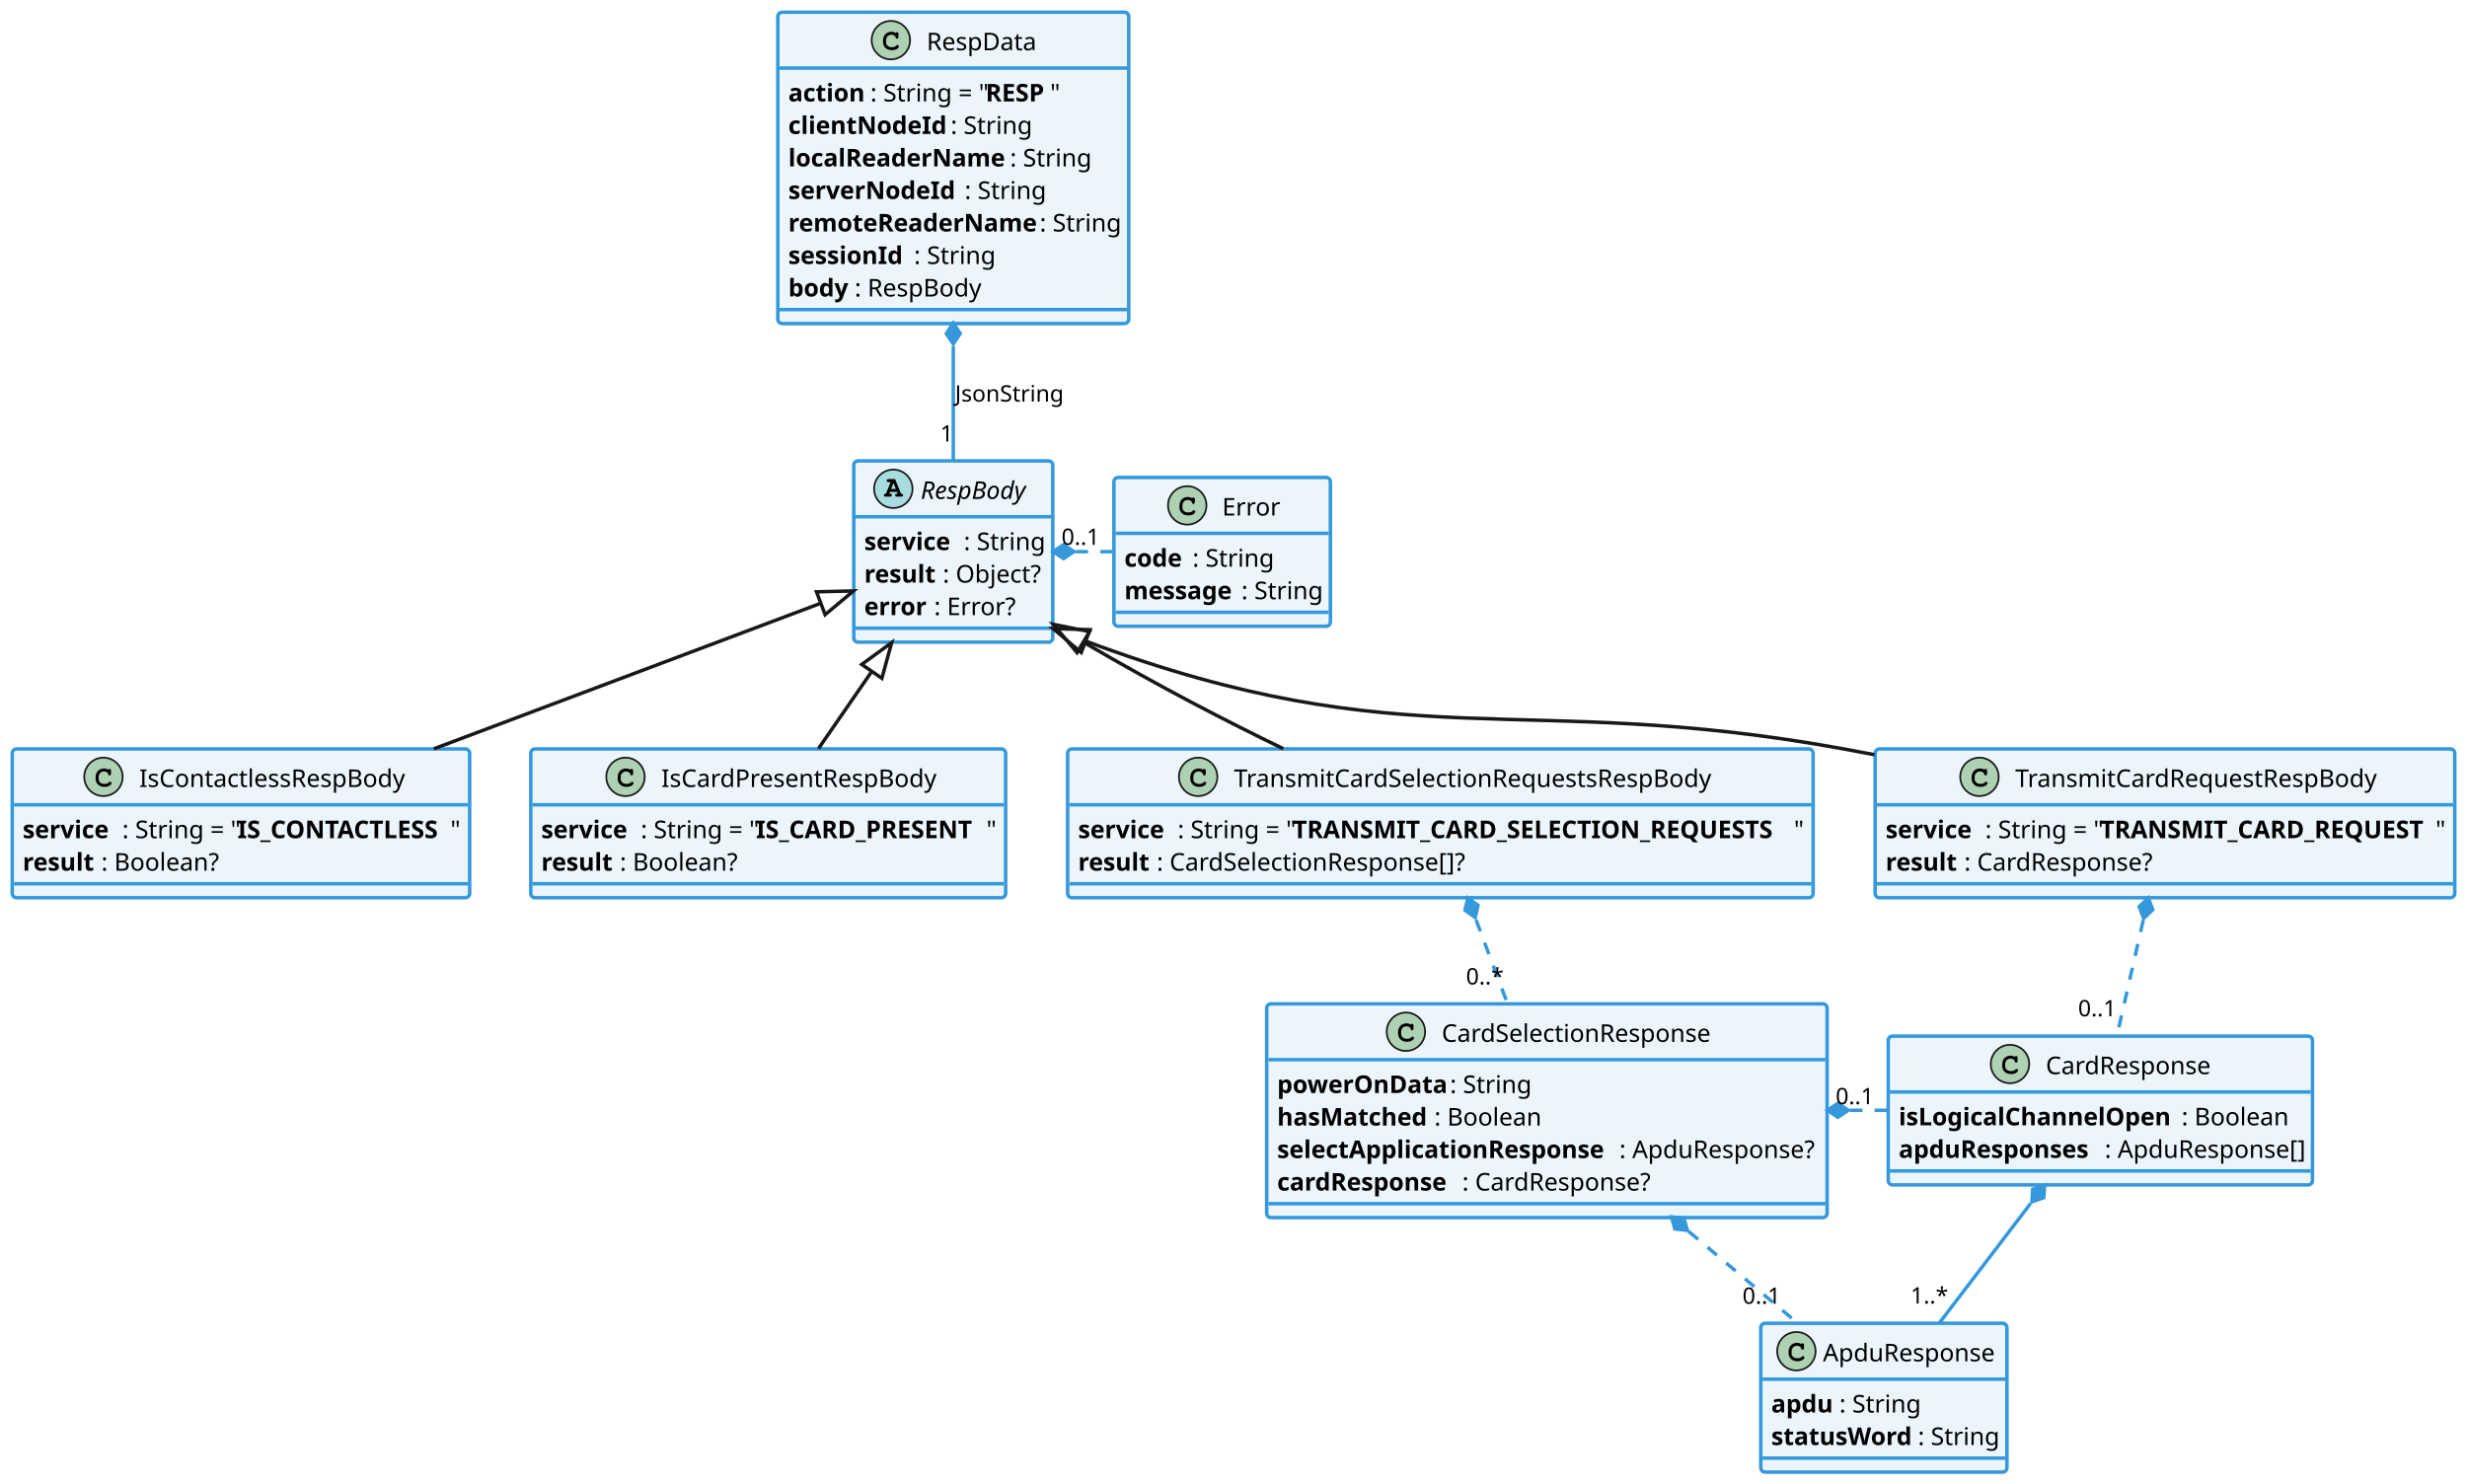
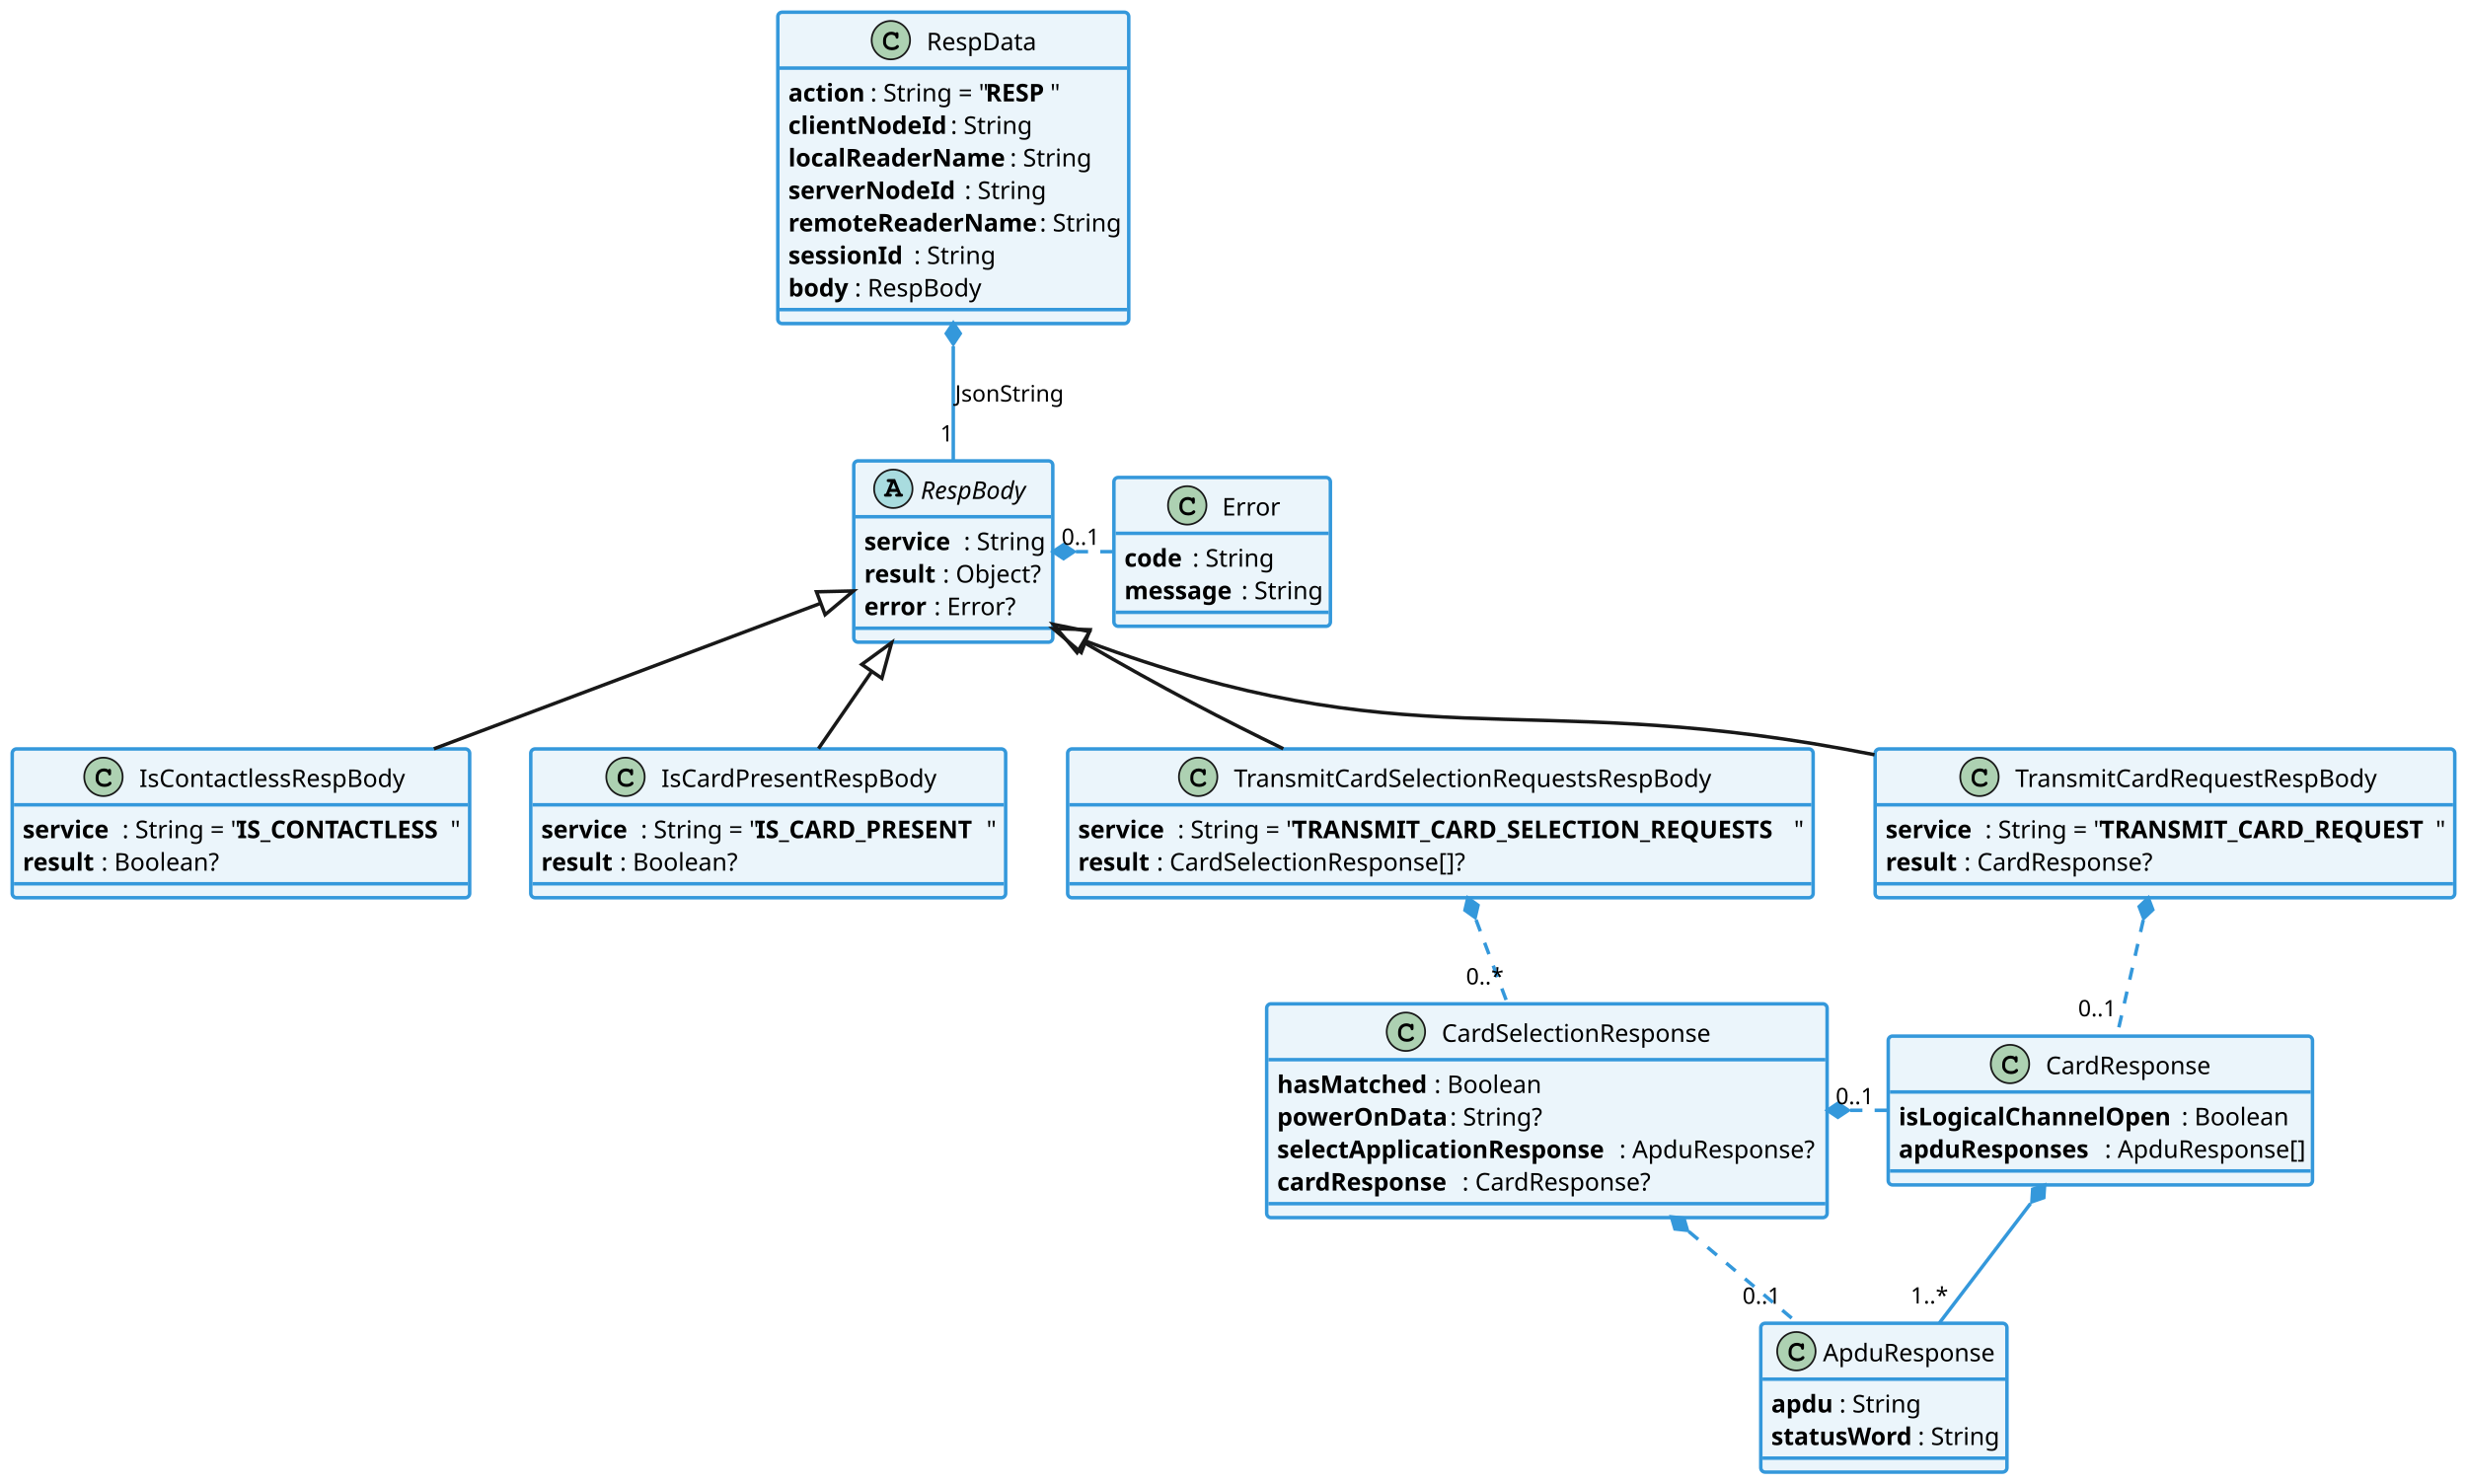
<svg xmlns="http://www.w3.org/2000/svg" contentStyleType="text/css" height="850px" preserveAspectRatio="none" style="width:1413px;height:850px;background:#FFFFFF;" version="1.1" viewBox="0 0 1413 850" width="1413px" zoomAndPan="magnify">
  <defs />
  <g>
    <g id="elem_RespData">
      <rect codeLine="136" fill="#EBF5FB" height="178.348" id="RespData" rx="2.5" ry="2.5" style="stroke:#3498DB;stroke-width:2.0;" width="201" x="445.5" y="7" />
      <ellipse cx="510.25" cy="23" fill="#ADD1B2" rx="11" ry="11" style="stroke:#181818;stroke-width:1.0;" />
      <path d="M513.016,18.875 Q513.172,18.656 513.359,18.547 Q513.547,18.438 513.766,18.438 Q514.141,18.438 514.375,18.703 Q514.609,18.953 514.609,19.562 L514.609,21.016 Q514.609,21.625 514.375,21.891 Q514.141,22.156 513.766,22.156 Q513.422,22.156 513.219,21.953 Q513.016,21.766 512.906,21.25 Q512.859,20.891 512.672,20.703 Q512.344,20.328 511.734,20.109 Q511.125,19.891 510.5,19.891 Q509.734,19.891 509.094,20.219 Q508.469,20.547 507.969,21.297 Q507.484,22.047 507.484,23.078 L507.484,24.172 Q507.484,25.406 508.375,26.234 Q509.266,27.047 510.859,27.047 Q511.797,27.047 512.453,26.797 Q512.844,26.641 513.266,26.203 Q513.531,25.938 513.672,25.859 Q513.828,25.781 514.031,25.781 Q514.359,25.781 514.609,26.047 Q514.875,26.297 514.875,26.641 Q514.875,26.984 514.531,27.391 Q514.031,27.969 513.234,28.297 Q512.156,28.75 510.859,28.75 Q509.344,28.75 508.141,28.125 Q507.156,27.625 506.469,26.562 Q505.781,25.484 505.781,24.203 L505.781,23.047 Q505.781,21.719 506.391,20.578 Q507.016,19.422 508.109,18.812 Q509.203,18.188 510.438,18.188 Q511.172,18.188 511.812,18.359 Q512.469,18.516 513.016,18.875 Z " fill="#000000" />
      <text fill="#000000" font-family="sans-serif" font-size="14" lengthAdjust="spacing" textLength="63" x="530.75" y="28.797">RespData</text>
      <line style="stroke:#3498DB;stroke-width:2.0;" x1="446.5" x2="645.5" y1="39" y2="39" />
      <text fill="#000000" font-family="sans-serif" font-size="14" font-weight="bold" lengthAdjust="spacing" textLength="43" x="451.5" y="58.107">action</text>
      <text fill="#000000" font-family="sans-serif" font-size="14" lengthAdjust="spacing" textLength="66" x="498.5" y="58.107">: String = "</text>
      <text fill="#000000" font-family="sans-serif" font-size="14" font-weight="bold" lengthAdjust="spacing" textLength="37" x="564.5" y="58.107">RESP</text>
      <text fill="#000000" font-family="sans-serif" font-size="14" lengthAdjust="spacing" textLength="5" x="601.5" y="58.107">"</text>
      <text fill="#000000" font-family="sans-serif" font-size="14" font-weight="bold" lengthAdjust="spacing" textLength="89" x="451.5" y="76.728">clientNodeId</text>
      <text fill="#000000" font-family="sans-serif" font-size="14" lengthAdjust="spacing" textLength="45" x="544.5" y="76.728">: String</text>
      <text fill="#000000" font-family="sans-serif" font-size="14" font-weight="bold" lengthAdjust="spacing" textLength="123" x="451.5" y="95.35">localReaderName</text>
      <text fill="#000000" font-family="sans-serif" font-size="14" lengthAdjust="spacing" textLength="45" x="578.5" y="95.35">: String</text>
      <text fill="#000000" font-family="sans-serif" font-size="14" font-weight="bold" lengthAdjust="spacing" textLength="97" x="451.5" y="113.971">serverNodeId</text>
      <text fill="#000000" font-family="sans-serif" font-size="14" lengthAdjust="spacing" textLength="45" x="552.5" y="113.971">: String</text>
      <text fill="#000000" font-family="sans-serif" font-size="14" font-weight="bold" lengthAdjust="spacing" textLength="140" x="451.5" y="132.592">remoteReaderName</text>
      <text fill="#000000" font-family="sans-serif" font-size="14" lengthAdjust="spacing" textLength="45" x="595.5" y="132.592">: String</text>
      <text fill="#000000" font-family="sans-serif" font-size="14" font-weight="bold" lengthAdjust="spacing" textLength="68" x="451.5" y="151.213">sessionId</text>
      <text fill="#000000" font-family="sans-serif" font-size="14" lengthAdjust="spacing" textLength="45" x="523.5" y="151.213">: String</text>
      <text fill="#000000" font-family="sans-serif" font-size="14" font-weight="bold" lengthAdjust="spacing" textLength="34" x="451.5" y="169.834">body</text>
      <text fill="#000000" font-family="sans-serif" font-size="14" lengthAdjust="spacing" textLength="73" x="489.5" y="169.834">: RespBody</text>
      <line style="stroke:#3498DB;stroke-width:2.0;" x1="446.5" x2="645.5" y1="177.348" y2="177.348" />
    </g>
    <g id="elem_RespBody">
      <rect codeLine="137" fill="#EBF5FB" height="103.863" id="RespBody" rx="2.5" ry="2.5" style="stroke:#3498DB;stroke-width:2.0;" width="114" x="489" y="264" />
      <ellipse cx="511.65" cy="280" fill="#A9DCDF" rx="11" ry="11" style="stroke:#181818;stroke-width:1.0;" />
      <path d="M513.837,281.766 L509.697,281.766 L509.275,282.797 L509.697,282.797 Q510.306,282.797 510.572,283.031 Q510.837,283.266 510.837,283.656 Q510.837,284.031 510.572,284.266 Q510.306,284.5 509.697,284.5 L507.4,284.5 Q506.791,284.5 506.541,284.266 Q506.275,284.031 506.275,283.641 Q506.275,283.266 506.556,283.031 Q506.822,282.781 507.447,282.797 L510.119,276.141 L509.009,276.141 Q508.4,276.141 508.134,275.906 Q507.869,275.672 507.869,275.281 Q507.869,274.906 508.134,274.672 Q508.4,274.438 509.009,274.438 L512.681,274.438 L516.072,282.797 Q516.666,282.797 516.853,282.938 Q517.244,283.203 517.244,283.656 Q517.244,284.031 516.978,284.266 Q516.728,284.5 516.119,284.5 L513.822,284.5 Q513.212,284.5 512.947,284.266 Q512.681,284.031 512.681,283.641 Q512.681,283.266 512.947,283.031 Q513.212,282.797 513.822,282.797 L514.244,282.797 L513.837,281.766 Z M513.119,280.062 L511.759,276.688 L510.384,280.062 L513.119,280.062 Z " fill="#000000" />
      <text fill="#000000" font-family="sans-serif" font-size="14" font-style="italic" lengthAdjust="spacing" textLength="65" x="527.35" y="285.797">RespBody</text>
      <line style="stroke:#3498DB;stroke-width:2.0;" x1="490" x2="602" y1="296" y2="296" />
      <text fill="#000000" font-family="sans-serif" font-size="14" font-weight="bold" lengthAdjust="spacing" textLength="53" x="495" y="315.107">service</text>
      <text fill="#000000" font-family="sans-serif" font-size="14" lengthAdjust="spacing" textLength="45" x="552" y="315.107">: String</text>
      <text fill="#000000" font-family="sans-serif" font-size="14" font-weight="bold" lengthAdjust="spacing" textLength="41" x="495" y="333.728">result</text>
      <text fill="#000000" font-family="sans-serif" font-size="14" lengthAdjust="spacing" textLength="57" x="540" y="333.728">: Object?</text>
      <text fill="#000000" font-family="sans-serif" font-size="14" font-weight="bold" lengthAdjust="spacing" textLength="36" x="495" y="352.35">error</text>
      <text fill="#000000" font-family="sans-serif" font-size="14" lengthAdjust="spacing" textLength="48" x="535" y="352.35">: Error?</text>
      <line style="stroke:#3498DB;stroke-width:2.0;" x1="490" x2="602" y1="359.863" y2="359.863" />
    </g>
    <g id="elem_Error">
      <rect codeLine="139" fill="#EBF5FB" height="85.242" id="Error" rx="2.5" ry="2.5" style="stroke:#3498DB;stroke-width:2.0;" width="124" x="638" y="273.5" />
      <ellipse cx="680" cy="289.5" fill="#ADD1B2" rx="11" ry="11" style="stroke:#181818;stroke-width:1.0;" />
      <path d="M682.766,285.375 Q682.922,285.156 683.109,285.047 Q683.297,284.938 683.516,284.938 Q683.891,284.938 684.125,285.203 Q684.359,285.453 684.359,286.062 L684.359,287.516 Q684.359,288.125 684.125,288.391 Q683.891,288.656 683.516,288.656 Q683.172,288.656 682.969,288.453 Q682.766,288.266 682.656,287.75 Q682.609,287.391 682.422,287.203 Q682.094,286.828 681.484,286.609 Q680.875,286.391 680.25,286.391 Q679.484,286.391 678.844,286.719 Q678.219,287.047 677.719,287.797 Q677.234,288.547 677.234,289.578 L677.234,290.672 Q677.234,291.906 678.125,292.734 Q679.016,293.547 680.609,293.547 Q681.547,293.547 682.203,293.297 Q682.594,293.141 683.016,292.703 Q683.281,292.438 683.422,292.359 Q683.578,292.281 683.781,292.281 Q684.109,292.281 684.359,292.547 Q684.625,292.797 684.625,293.141 Q684.625,293.484 684.281,293.891 Q683.781,294.469 682.984,294.797 Q681.906,295.25 680.609,295.25 Q679.094,295.25 677.891,294.625 Q676.906,294.125 676.219,293.062 Q675.531,291.984 675.531,290.703 L675.531,289.547 Q675.531,288.219 676.141,287.078 Q676.766,285.922 677.859,285.312 Q678.953,284.688 680.188,284.688 Q680.922,284.688 681.562,284.859 Q682.219,285.016 682.766,285.375 Z " fill="#000000" />
      <text fill="#000000" font-family="sans-serif" font-size="14" lengthAdjust="spacing" textLength="32" x="700" y="295.297">Error</text>
      <line style="stroke:#3498DB;stroke-width:2.0;" x1="639" x2="761" y1="305.5" y2="305.5" />
      <text fill="#000000" font-family="sans-serif" font-size="14" font-weight="bold" lengthAdjust="spacing" textLength="35" x="644" y="324.607">code</text>
      <text fill="#000000" font-family="sans-serif" font-size="14" lengthAdjust="spacing" textLength="45" x="683" y="324.607">: String</text>
      <text fill="#000000" font-family="sans-serif" font-size="14" font-weight="bold" lengthAdjust="spacing" textLength="63" x="644" y="343.228">message</text>
      <text fill="#000000" font-family="sans-serif" font-size="14" lengthAdjust="spacing" textLength="45" x="711" y="343.228">: String</text>
      <line style="stroke:#3498DB;stroke-width:2.0;" x1="639" x2="761" y1="350.742" y2="350.742" />
    </g>
    <g id="elem_IsContactlessRespBody">
      <rect codeLine="152" fill="#EBF5FB" height="85.242" id="IsContactlessRespBody" rx="2.5" ry="2.5" style="stroke:#3498DB;stroke-width:2.0;" width="262" x="7" y="429" />
      <ellipse cx="59.25" cy="445" fill="#ADD1B2" rx="11" ry="11" style="stroke:#181818;stroke-width:1.0;" />
      <path d="M62.016,440.875 Q62.172,440.656 62.359,440.547 Q62.547,440.438 62.766,440.438 Q63.141,440.438 63.375,440.703 Q63.609,440.953 63.609,441.562 L63.609,443.016 Q63.609,443.625 63.375,443.891 Q63.141,444.156 62.766,444.156 Q62.422,444.156 62.219,443.953 Q62.016,443.766 61.906,443.25 Q61.859,442.891 61.672,442.703 Q61.344,442.328 60.734,442.109 Q60.125,441.891 59.5,441.891 Q58.734,441.891 58.094,442.219 Q57.469,442.547 56.969,443.297 Q56.484,444.047 56.484,445.078 L56.484,446.172 Q56.484,447.406 57.375,448.234 Q58.266,449.047 59.859,449.047 Q60.797,449.047 61.453,448.797 Q61.844,448.641 62.266,448.203 Q62.531,447.938 62.672,447.859 Q62.828,447.781 63.031,447.781 Q63.359,447.781 63.609,448.047 Q63.875,448.297 63.875,448.641 Q63.875,448.984 63.531,449.391 Q63.031,449.969 62.234,450.297 Q61.156,450.75 59.859,450.75 Q58.344,450.75 57.141,450.125 Q56.156,449.625 55.469,448.562 Q54.781,447.484 54.781,446.203 L54.781,445.047 Q54.781,443.719 55.391,442.578 Q56.016,441.422 57.109,440.812 Q58.203,440.188 59.438,440.188 Q60.172,440.188 60.812,440.359 Q61.469,440.516 62.016,440.875 Z " fill="#000000" />
      <text fill="#000000" font-family="sans-serif" font-size="14" lengthAdjust="spacing" textLength="149" x="79.75" y="450.797">IsContactlessRespBody</text>
      <line style="stroke:#3498DB;stroke-width:2.0;" x1="8" x2="268" y1="461" y2="461" />
      <text fill="#000000" font-family="sans-serif" font-size="14" font-weight="bold" lengthAdjust="spacing" textLength="53" x="13" y="480.107">service</text>
      <text fill="#000000" font-family="sans-serif" font-size="14" lengthAdjust="spacing" textLength="66" x="70" y="480.107">: String = "</text>
      <text fill="#000000" font-family="sans-serif" font-size="14" font-weight="bold" lengthAdjust="spacing" textLength="122" x="136" y="480.107">IS_CONTACTLESS</text>
      <text fill="#000000" font-family="sans-serif" font-size="14" lengthAdjust="spacing" textLength="5" x="258" y="480.107">"</text>
      <text fill="#000000" font-family="sans-serif" font-size="14" font-weight="bold" lengthAdjust="spacing" textLength="41" x="13" y="498.728">result</text>
      <text fill="#000000" font-family="sans-serif" font-size="14" lengthAdjust="spacing" textLength="68" x="58" y="498.728">: Boolean?</text>
      <line style="stroke:#3498DB;stroke-width:2.0;" x1="8" x2="268" y1="506.242" y2="506.242" />
    </g>
    <g id="elem_IsCardPresentRespBody">
      <rect codeLine="149" fill="#EBF5FB" height="85.242" id="IsCardPresentRespBody" rx="2.5" ry="2.5" style="stroke:#3498DB;stroke-width:2.0;" width="272" x="304" y="429" />
      <ellipse cx="358.25" cy="445" fill="#ADD1B2" rx="11" ry="11" style="stroke:#181818;stroke-width:1.0;" />
      <path d="M361.016,440.875 Q361.172,440.656 361.359,440.547 Q361.547,440.438 361.766,440.438 Q362.141,440.438 362.375,440.703 Q362.609,440.953 362.609,441.562 L362.609,443.016 Q362.609,443.625 362.375,443.891 Q362.141,444.156 361.766,444.156 Q361.422,444.156 361.219,443.953 Q361.016,443.766 360.906,443.25 Q360.859,442.891 360.672,442.703 Q360.344,442.328 359.734,442.109 Q359.125,441.891 358.5,441.891 Q357.734,441.891 357.094,442.219 Q356.469,442.547 355.969,443.297 Q355.484,444.047 355.484,445.078 L355.484,446.172 Q355.484,447.406 356.375,448.234 Q357.266,449.047 358.859,449.047 Q359.797,449.047 360.453,448.797 Q360.844,448.641 361.266,448.203 Q361.531,447.938 361.672,447.859 Q361.828,447.781 362.031,447.781 Q362.359,447.781 362.609,448.047 Q362.875,448.297 362.875,448.641 Q362.875,448.984 362.531,449.391 Q362.031,449.969 361.234,450.297 Q360.156,450.75 358.859,450.75 Q357.344,450.75 356.141,450.125 Q355.156,449.625 354.469,448.562 Q353.781,447.484 353.781,446.203 L353.781,445.047 Q353.781,443.719 354.391,442.578 Q355.016,441.422 356.109,440.812 Q357.203,440.188 358.438,440.188 Q359.172,440.188 359.812,440.359 Q360.469,440.516 361.016,440.875 Z " fill="#000000" />
      <text fill="#000000" font-family="sans-serif" font-size="14" lengthAdjust="spacing" textLength="155" x="378.75" y="450.797">IsCardPresentRespBody</text>
      <line style="stroke:#3498DB;stroke-width:2.0;" x1="305" x2="575" y1="461" y2="461" />
      <text fill="#000000" font-family="sans-serif" font-size="14" font-weight="bold" lengthAdjust="spacing" textLength="53" x="310" y="480.107">service</text>
      <text fill="#000000" font-family="sans-serif" font-size="14" lengthAdjust="spacing" textLength="66" x="367" y="480.107">: String = "</text>
      <text fill="#000000" font-family="sans-serif" font-size="14" font-weight="bold" lengthAdjust="spacing" textLength="132" x="433" y="480.107">IS_CARD_PRESENT</text>
      <text fill="#000000" font-family="sans-serif" font-size="14" lengthAdjust="spacing" textLength="5" x="565" y="480.107">"</text>
      <text fill="#000000" font-family="sans-serif" font-size="14" font-weight="bold" lengthAdjust="spacing" textLength="41" x="310" y="498.728">result</text>
      <text fill="#000000" font-family="sans-serif" font-size="14" lengthAdjust="spacing" textLength="68" x="355" y="498.728">: Boolean?</text>
      <line style="stroke:#3498DB;stroke-width:2.0;" x1="305" x2="575" y1="506.242" y2="506.242" />
    </g>
    <g id="elem_TransmitCardSelectionRequestsRespBody">
      <rect codeLine="143" fill="#EBF5FB" height="85.242" id="TransmitCardSelectionRequestsRespBody" rx="2.5" ry="2.5" style="stroke:#3498DB;stroke-width:2.0;" width="427" x="611.5" y="429" />
      <ellipse cx="686.25" cy="445" fill="#ADD1B2" rx="11" ry="11" style="stroke:#181818;stroke-width:1.0;" />
      <path d="M689.016,440.875 Q689.172,440.656 689.359,440.547 Q689.547,440.438 689.766,440.438 Q690.141,440.438 690.375,440.703 Q690.609,440.953 690.609,441.562 L690.609,443.016 Q690.609,443.625 690.375,443.891 Q690.141,444.156 689.766,444.156 Q689.422,444.156 689.219,443.953 Q689.016,443.766 688.906,443.25 Q688.859,442.891 688.672,442.703 Q688.344,442.328 687.734,442.109 Q687.125,441.891 686.5,441.891 Q685.734,441.891 685.094,442.219 Q684.469,442.547 683.969,443.297 Q683.484,444.047 683.484,445.078 L683.484,446.172 Q683.484,447.406 684.375,448.234 Q685.266,449.047 686.859,449.047 Q687.797,449.047 688.453,448.797 Q688.844,448.641 689.266,448.203 Q689.531,447.938 689.672,447.859 Q689.828,447.781 690.031,447.781 Q690.359,447.781 690.609,448.047 Q690.875,448.297 690.875,448.641 Q690.875,448.984 690.531,449.391 Q690.031,449.969 689.234,450.297 Q688.156,450.75 686.859,450.75 Q685.344,450.75 684.141,450.125 Q683.156,449.625 682.469,448.562 Q681.781,447.484 681.781,446.203 L681.781,445.047 Q681.781,443.719 682.391,442.578 Q683.016,441.422 684.109,440.812 Q685.203,440.188 686.438,440.188 Q687.172,440.188 687.812,440.359 Q688.469,440.516 689.016,440.875 Z " fill="#000000" />
      <text fill="#000000" font-family="sans-serif" font-size="14" lengthAdjust="spacing" textLength="269" x="706.75" y="450.797">TransmitCardSelectionRequestsRespBody</text>
      <line style="stroke:#3498DB;stroke-width:2.0;" x1="612.5" x2="1037.5" y1="461" y2="461" />
      <text fill="#000000" font-family="sans-serif" font-size="14" font-weight="bold" lengthAdjust="spacing" textLength="53" x="617.5" y="480.107">service</text>
      <text fill="#000000" font-family="sans-serif" font-size="14" lengthAdjust="spacing" textLength="66" x="674.5" y="480.107">: String = "</text>
      <text fill="#000000" font-family="sans-serif" font-size="14" font-weight="bold" lengthAdjust="spacing" textLength="287" x="740.5" y="480.107">TRANSMIT_CARD_SELECTION_REQUESTS</text>
      <text fill="#000000" font-family="sans-serif" font-size="14" lengthAdjust="spacing" textLength="5" x="1027.5" y="480.107">"</text>
      <text fill="#000000" font-family="sans-serif" font-size="14" font-weight="bold" lengthAdjust="spacing" textLength="41" x="617.5" y="498.728">result</text>
      <text fill="#000000" font-family="sans-serif" font-size="14" lengthAdjust="spacing" textLength="177" x="662.5" y="498.728">: CardSelectionResponse[]?</text>
      <line style="stroke:#3498DB;stroke-width:2.0;" x1="612.5" x2="1037.5" y1="506.242" y2="506.242" />
    </g>
    <g id="elem_CardSelectionResponse">
      <rect codeLine="144" fill="#EBF5FB" height="122.484" id="CardSelectionResponse" rx="2.5" ry="2.5" style="stroke:#3498DB;stroke-width:2.0;" width="321" x="725.5" y="575" />
      <ellipse cx="805.25" cy="591" fill="#ADD1B2" rx="11" ry="11" style="stroke:#181818;stroke-width:1.0;" />
      <path d="M808.016,586.875 Q808.172,586.656 808.359,586.547 Q808.547,586.438 808.766,586.438 Q809.141,586.438 809.375,586.703 Q809.609,586.953 809.609,587.562 L809.609,589.016 Q809.609,589.625 809.375,589.891 Q809.141,590.156 808.766,590.156 Q808.422,590.156 808.219,589.953 Q808.016,589.766 807.906,589.25 Q807.859,588.891 807.672,588.703 Q807.344,588.328 806.734,588.109 Q806.125,587.891 805.5,587.891 Q804.734,587.891 804.094,588.219 Q803.469,588.547 802.969,589.297 Q802.484,590.047 802.484,591.078 L802.484,592.172 Q802.484,593.406 803.375,594.234 Q804.266,595.047 805.859,595.047 Q806.797,595.047 807.453,594.797 Q807.844,594.641 808.266,594.203 Q808.531,593.938 808.672,593.859 Q808.828,593.781 809.031,593.781 Q809.359,593.781 809.609,594.047 Q809.875,594.297 809.875,594.641 Q809.875,594.984 809.531,595.391 Q809.031,595.969 808.234,596.297 Q807.156,596.75 805.859,596.75 Q804.344,596.75 803.141,596.125 Q802.156,595.625 801.469,594.562 Q800.781,593.484 800.781,592.203 L800.781,591.047 Q800.781,589.719 801.391,588.578 Q802.016,587.422 803.109,586.812 Q804.203,586.188 805.438,586.188 Q806.172,586.188 806.812,586.359 Q807.469,586.516 808.016,586.875 Z " fill="#000000" />
      <text fill="#000000" font-family="sans-serif" font-size="14" lengthAdjust="spacing" textLength="153" x="825.75" y="596.797">CardSelectionResponse</text>
      <line style="stroke:#3498DB;stroke-width:2.0;" x1="726.5" x2="1045.5" y1="607" y2="607" />
-       <text fill="#000000" font-family="sans-serif" font-size="14" font-weight="bold" lengthAdjust="spacing" textLength="95" x="731.5" y="626.107">powerOnData</text>
-       <text fill="#000000" font-family="sans-serif" font-size="14" lengthAdjust="spacing" textLength="45" x="830.5" y="626.107">: String</text>
-       <text fill="#000000" font-family="sans-serif" font-size="14" font-weight="bold" lengthAdjust="spacing" textLength="86" x="731.5" y="644.729">hasMatched</text>
-       <text fill="#000000" font-family="sans-serif" font-size="14" lengthAdjust="spacing" textLength="60" x="821.5" y="644.729">: Boolean</text>
+       <text fill="#000000" font-family="sans-serif" font-size="14" font-weight="bold" lengthAdjust="spacing" textLength="86" x="731.5" y="626.107">hasMatched</text>
+       <text fill="#000000" font-family="sans-serif" font-size="14" lengthAdjust="spacing" textLength="60" x="821.5" y="626.107">: Boolean</text>
+       <text fill="#000000" font-family="sans-serif" font-size="14" font-weight="bold" lengthAdjust="spacing" textLength="95" x="731.5" y="644.729">powerOnData</text>
+       <text fill="#000000" font-family="sans-serif" font-size="14" lengthAdjust="spacing" textLength="53" x="830.5" y="644.729">: String?</text>
      <text fill="#000000" font-family="sans-serif" font-size="14" font-weight="bold" lengthAdjust="spacing" textLength="192" x="731.5" y="663.35">selectApplicationResponse</text>
      <text fill="#000000" font-family="sans-serif" font-size="14" lengthAdjust="spacing" textLength="113" x="927.5" y="663.35">: ApduResponse?</text>
      <text fill="#000000" font-family="sans-serif" font-size="14" font-weight="bold" lengthAdjust="spacing" textLength="102" x="731.5" y="681.971">cardResponse</text>
      <text fill="#000000" font-family="sans-serif" font-size="14" lengthAdjust="spacing" textLength="111" x="837.5" y="681.971">: CardResponse?</text>
      <line style="stroke:#3498DB;stroke-width:2.0;" x1="726.5" x2="1045.5" y1="689.484" y2="689.484" />
    </g>
    <g id="elem_CardResponse">
      <rect codeLine="145" fill="#EBF5FB" height="85.242" id="CardResponse" rx="2.5" ry="2.5" style="stroke:#3498DB;stroke-width:2.0;" width="243" x="1081.5" y="593.5" />
      <ellipse cx="1151.25" cy="609.5" fill="#ADD1B2" rx="11" ry="11" style="stroke:#181818;stroke-width:1.0;" />
      <path d="M1154.016,605.375 Q1154.172,605.156 1154.359,605.047 Q1154.547,604.938 1154.766,604.938 Q1155.141,604.938 1155.375,605.203 Q1155.609,605.453 1155.609,606.062 L1155.609,607.516 Q1155.609,608.125 1155.375,608.391 Q1155.141,608.656 1154.766,608.656 Q1154.422,608.656 1154.219,608.453 Q1154.016,608.266 1153.906,607.75 Q1153.859,607.391 1153.672,607.203 Q1153.344,606.828 1152.734,606.609 Q1152.125,606.391 1151.5,606.391 Q1150.734,606.391 1150.094,606.719 Q1149.469,607.047 1148.969,607.797 Q1148.484,608.547 1148.484,609.578 L1148.484,610.672 Q1148.484,611.906 1149.375,612.734 Q1150.266,613.547 1151.859,613.547 Q1152.797,613.547 1153.453,613.297 Q1153.844,613.141 1154.266,612.703 Q1154.531,612.438 1154.672,612.359 Q1154.828,612.281 1155.031,612.281 Q1155.359,612.281 1155.609,612.547 Q1155.875,612.797 1155.875,613.141 Q1155.875,613.484 1155.531,613.891 Q1155.031,614.469 1154.234,614.797 Q1153.156,615.25 1151.859,615.25 Q1150.344,615.25 1149.141,614.625 Q1148.156,614.125 1147.469,613.062 Q1146.781,611.984 1146.781,610.703 L1146.781,609.547 Q1146.781,608.219 1147.391,607.078 Q1148.016,605.922 1149.109,605.312 Q1150.203,604.688 1151.438,604.688 Q1152.172,604.688 1152.812,604.859 Q1153.469,605.016 1154.016,605.375 Z " fill="#000000" />
      <text fill="#000000" font-family="sans-serif" font-size="14" lengthAdjust="spacing" textLength="95" x="1171.75" y="615.297">CardResponse</text>
      <line style="stroke:#3498DB;stroke-width:2.0;" x1="1082.5" x2="1323.5" y1="625.5" y2="625.5" />
      <text fill="#000000" font-family="sans-serif" font-size="14" font-weight="bold" lengthAdjust="spacing" textLength="158" x="1087.5" y="644.607">isLogicalChannelOpen</text>
      <text fill="#000000" font-family="sans-serif" font-size="14" lengthAdjust="spacing" textLength="60" x="1249.5" y="644.607">: Boolean</text>
      <text fill="#000000" font-family="sans-serif" font-size="14" font-weight="bold" lengthAdjust="spacing" textLength="114" x="1087.5" y="663.229">apduResponses</text>
      <text fill="#000000" font-family="sans-serif" font-size="14" lengthAdjust="spacing" textLength="113" x="1205.5" y="663.229">: ApduResponse[]</text>
      <line style="stroke:#3498DB;stroke-width:2.0;" x1="1082.5" x2="1323.5" y1="670.742" y2="670.742" />
    </g>
    <g id="elem_ApduResponse">
      <rect codeLine="146" fill="#EBF5FB" height="85.242" id="ApduResponse" rx="2.5" ry="2.5" style="stroke:#3498DB;stroke-width:2.0;" width="141" x="1008.5" y="758" />
      <ellipse cx="1028.9" cy="774" fill="#ADD1B2" rx="11" ry="11" style="stroke:#181818;stroke-width:1.0;" />
      <path d="M1031.666,769.875 Q1031.822,769.656 1032.009,769.547 Q1032.197,769.438 1032.416,769.438 Q1032.791,769.438 1033.025,769.703 Q1033.259,769.953 1033.259,770.562 L1033.259,772.016 Q1033.259,772.625 1033.025,772.891 Q1032.791,773.156 1032.416,773.156 Q1032.072,773.156 1031.869,772.953 Q1031.666,772.766 1031.556,772.25 Q1031.509,771.891 1031.322,771.703 Q1030.994,771.328 1030.384,771.109 Q1029.775,770.891 1029.15,770.891 Q1028.384,770.891 1027.744,771.219 Q1027.119,771.547 1026.619,772.297 Q1026.134,773.047 1026.134,774.078 L1026.134,775.172 Q1026.134,776.406 1027.025,777.234 Q1027.916,778.047 1029.509,778.047 Q1030.447,778.047 1031.103,777.797 Q1031.494,777.641 1031.916,777.203 Q1032.181,776.938 1032.322,776.859 Q1032.478,776.781 1032.681,776.781 Q1033.009,776.781 1033.259,777.047 Q1033.525,777.297 1033.525,777.641 Q1033.525,777.984 1033.181,778.391 Q1032.681,778.969 1031.884,779.297 Q1030.806,779.75 1029.509,779.75 Q1027.994,779.75 1026.791,779.125 Q1025.806,778.625 1025.119,777.562 Q1024.431,776.484 1024.431,775.203 L1024.431,774.047 Q1024.431,772.719 1025.041,771.578 Q1025.666,770.422 1026.759,769.812 Q1027.853,769.188 1029.088,769.188 Q1029.822,769.188 1030.463,769.359 Q1031.119,769.516 1031.666,769.875 Z " fill="#000000" />
      <text fill="#000000" font-family="sans-serif" font-size="14" lengthAdjust="spacing" textLength="97" x="1044.1" y="779.797">ApduResponse</text>
      <line style="stroke:#3498DB;stroke-width:2.0;" x1="1009.5" x2="1148.5" y1="790" y2="790" />
      <text fill="#000000" font-family="sans-serif" font-size="14" font-weight="bold" lengthAdjust="spacing" textLength="35" x="1014.5" y="809.107">apdu</text>
      <text fill="#000000" font-family="sans-serif" font-size="14" lengthAdjust="spacing" textLength="45" x="1053.5" y="809.107">: String</text>
      <text fill="#000000" font-family="sans-serif" font-size="14" font-weight="bold" lengthAdjust="spacing" textLength="80" x="1014.5" y="827.729">statusWord</text>
      <text fill="#000000" font-family="sans-serif" font-size="14" lengthAdjust="spacing" textLength="45" x="1098.5" y="827.729">: String</text>
      <line style="stroke:#3498DB;stroke-width:2.0;" x1="1009.5" x2="1148.5" y1="835.242" y2="835.242" />
    </g>
    <g id="elem_TransmitCardRequestRespBody">
      <rect codeLine="142" fill="#EBF5FB" height="85.242" id="TransmitCardRequestRespBody" rx="2.5" ry="2.5" style="stroke:#3498DB;stroke-width:2.0;" width="332" x="1074" y="429" />
      <ellipse cx="1133.75" cy="445" fill="#ADD1B2" rx="11" ry="11" style="stroke:#181818;stroke-width:1.0;" />
      <path d="M1136.516,440.875 Q1136.672,440.656 1136.859,440.547 Q1137.047,440.438 1137.266,440.438 Q1137.641,440.438 1137.875,440.703 Q1138.109,440.953 1138.109,441.562 L1138.109,443.016 Q1138.109,443.625 1137.875,443.891 Q1137.641,444.156 1137.266,444.156 Q1136.922,444.156 1136.719,443.953 Q1136.516,443.766 1136.406,443.25 Q1136.359,442.891 1136.172,442.703 Q1135.844,442.328 1135.234,442.109 Q1134.625,441.891 1134,441.891 Q1133.234,441.891 1132.594,442.219 Q1131.969,442.547 1131.469,443.297 Q1130.984,444.047 1130.984,445.078 L1130.984,446.172 Q1130.984,447.406 1131.875,448.234 Q1132.766,449.047 1134.359,449.047 Q1135.297,449.047 1135.953,448.797 Q1136.344,448.641 1136.766,448.203 Q1137.031,447.938 1137.172,447.859 Q1137.328,447.781 1137.531,447.781 Q1137.859,447.781 1138.109,448.047 Q1138.375,448.297 1138.375,448.641 Q1138.375,448.984 1138.031,449.391 Q1137.531,449.969 1136.734,450.297 Q1135.656,450.75 1134.359,450.75 Q1132.844,450.75 1131.641,450.125 Q1130.656,449.625 1129.969,448.562 Q1129.281,447.484 1129.281,446.203 L1129.281,445.047 Q1129.281,443.719 1129.891,442.578 Q1130.516,441.422 1131.609,440.812 Q1132.703,440.188 1133.938,440.188 Q1134.672,440.188 1135.312,440.359 Q1135.969,440.516 1136.516,440.875 Z " fill="#000000" />
      <text fill="#000000" font-family="sans-serif" font-size="14" lengthAdjust="spacing" textLength="204" x="1154.25" y="450.797">TransmitCardRequestRespBody</text>
      <line style="stroke:#3498DB;stroke-width:2.0;" x1="1075" x2="1405" y1="461" y2="461" />
      <text fill="#000000" font-family="sans-serif" font-size="14" font-weight="bold" lengthAdjust="spacing" textLength="53" x="1080" y="480.107">service</text>
      <text fill="#000000" font-family="sans-serif" font-size="14" lengthAdjust="spacing" textLength="66" x="1137" y="480.107">: String = "</text>
      <text fill="#000000" font-family="sans-serif" font-size="14" font-weight="bold" lengthAdjust="spacing" textLength="192" x="1203" y="480.107">TRANSMIT_CARD_REQUEST</text>
      <text fill="#000000" font-family="sans-serif" font-size="14" lengthAdjust="spacing" textLength="5" x="1395" y="480.107">"</text>
      <text fill="#000000" font-family="sans-serif" font-size="14" font-weight="bold" lengthAdjust="spacing" textLength="41" x="1080" y="498.728">result</text>
      <text fill="#000000" font-family="sans-serif" font-size="14" lengthAdjust="spacing" textLength="111" x="1125" y="498.728">: CardResponse?</text>
      <line style="stroke:#3498DB;stroke-width:2.0;" x1="1075" x2="1405" y1="506.242" y2="506.242" />
    </g>
    <g id="link_RespBody_IsContactlessRespBody">
      <path d="M470.014,345.588 C407.722,369.024 318.706,402.514 248.523,428.918 " fill="none" id="RespBody-backto-IsContactlessRespBody" style="stroke:#181818;stroke-width:2.0;" />
      <polygon fill="none" points="467.656,338.996,488.84,338.505,472.586,352.099,467.656,338.996" style="stroke:#181818;stroke-width:2.0;" />
    </g>
    <g id="link_RespBody_IsCardPresentRespBody">
      <path d="M499.23,384.729 C488.869,399.731 478.187,415.2 468.797,428.799 " fill="none" id="RespBody-backto-IsCardPresentRespBody" style="stroke:#181818;stroke-width:2.0;" />
      <polygon fill="none" points="493.579,380.593,510.704,368.113,505.099,388.548,493.579,380.593" style="stroke:#181818;stroke-width:2.0;" />
    </g>
    <g id="link_RespBody_TransmitCardSelectionRequestsRespBody">
      <path d="M620.701,367.945 C666.013,394.446 702.726,413.18 735.012,428.881 " fill="none" id="RespBody-backto-TransmitCardSelectionRequestsRespBody" style="stroke:#181818;stroke-width:2.0;" />
      <polygon fill="none" points="616.897,373.827,603.259,357.61,624.033,361.783,616.897,373.827" style="stroke:#181818;stroke-width:2.0;" />
    </g>
    <g id="link_RespBody_TransmitCardRequestRespBody">
      <path d="M621.984,367.303 C806.417,436.155 869.714,395.021 1056,429 C1061.8,430.058 1067.69,431.172 1073.64,432.329 " fill="none" id="RespBody-backto-TransmitCardRequestRespBody" style="stroke:#181818;stroke-width:2.0;" />
      <polygon fill="none" points="619.298,373.769,603.148,360.052,624.327,360.704,619.298,373.769" style="stroke:#181818;stroke-width:2.0;" />
    </g>
    <g id="link_RespData_RespBody">
      <path codeLine="117" d="M546,198.355 C546,221.108 546,244.307 546,263.961 " fill="none" id="RespData-backto-RespBody" style="stroke:#3498DB;stroke-width:2.0;" />
      <polygon fill="#3498DB" points="546,185.041,542,191.041,546,197.041,550,191.041,546,185.041" style="stroke:#3498DB;stroke-width:2.0;" />
      <text fill="#000000" font-family="sans-serif" font-size="13" lengthAdjust="spacing" textLength="61" x="547" y="230.028">JsonString</text>
      <text fill="#000000" font-family="sans-serif" font-size="13" lengthAdjust="spacing" textLength="7" x="538.53" y="252.883">1</text>
    </g>
    <g id="link_RespBody_Error">
      <path codeLine="119" d="M616.201,316 C623.452,316 630.703,316 637.954,316 " fill="none" id="RespBody-backto-Error" style="stroke:#3498DB;stroke-width:2.0;stroke-dasharray:7.0,7.0;" />
      <polygon fill="#3498DB" points="603.148,316,609.148,320,615.148,316,609.148,312,603.148,316" style="stroke:#3498DB;stroke-width:2.0;" />
      <text fill="#000000" font-family="sans-serif" font-size="13" lengthAdjust="spacing" textLength="22" x="607.965" y="312.101">0..1</text>
    </g>
    <g id="link_TransmitCardSelectionRequestsRespBody_CardSelectionResponse">
      <path codeLine="121" d="M845.421,526.899 C851.208,542.315 857.54,559.185 863.446,574.917 " fill="none" id="TransmitCardSelectionRequestsRespBody-backto-CardSelectionResponse" style="stroke:#3498DB;stroke-width:2.0;stroke-dasharray:7.0,7.0;" />
      <polygon fill="#3498DB" points="840.709,514.348,839.073,521.371,844.927,525.582,846.563,518.559,840.709,514.348" style="stroke:#3498DB;stroke-width:2.0;" />
      <text fill="#000000" font-family="sans-serif" font-size="13" lengthAdjust="spacing" textLength="20" x="839.682" y="563.889">0..*</text>
    </g>
    <g id="link_CardSelectionResponse_CardResponse">
      <path codeLine="123" d="M1059.72,636 C1066.97,636 1074.22,636 1081.48,636 " fill="none" id="CardSelectionResponse-backto-CardResponse" style="stroke:#3498DB;stroke-width:2.0;stroke-dasharray:7.0,7.0;" />
      <polygon fill="#3498DB" points="1046.67,636,1052.67,640,1058.67,636,1052.67,632,1046.67,636" style="stroke:#3498DB;stroke-width:2.0;" />
      <text fill="#000000" font-family="sans-serif" font-size="13" lengthAdjust="spacing" textLength="22" x="1051.405" y="632.512">0..1</text>
    </g>
    <g id="link_CardSelectionResponse_ApduResponse">
      <path codeLine="124" d="M967.292,705.446 C988.481,723.286 1010.67,741.97 1029.64,757.942 " fill="none" id="CardSelectionResponse-backto-ApduResponse" style="stroke:#3498DB;stroke-width:2.0;stroke-dasharray:7.0,7.0;" />
      <polygon fill="#3498DB" points="957.318,697.047,959.331,703.971,966.497,704.776,964.484,697.852,957.318,697.047" style="stroke:#3498DB;stroke-width:2.0;" />
      <text fill="#000000" font-family="sans-serif" font-size="13" lengthAdjust="spacing" textLength="22" x="998.02" y="746.837">0..1</text>
    </g>
    <g id="link_CardResponse_ApduResponse">
      <path codeLine="126" d="M1163,689.416 C1146.11,711.55 1126.72,736.965 1110.82,757.794 " fill="none" id="CardResponse-backto-ApduResponse" style="stroke:#3498DB;stroke-width:2.0;" />
      <polygon fill="#3498DB" points="1171.07,678.848,1164.251,681.194,1163.793,688.39,1170.612,686.045,1171.07,678.848" style="stroke:#3498DB;stroke-width:2.0;" />
      <text fill="#000000" font-family="sans-serif" font-size="13" lengthAdjust="spacing" textLength="20" x="1094.298" y="746.665">1..*</text>
    </g>
    <g id="link_TransmitCardRequestRespBody_CardResponse">
      <path codeLine="128" d="M1227.58,527.038 C1222.66,548.663 1217.09,573.127 1212.5,593.294 " fill="none" id="TransmitCardRequestRespBody-backto-CardResponse" style="stroke:#3498DB;stroke-width:2.0;stroke-dasharray:7.0,7.0;" />
      <polygon fill="#3498DB" points="1230.47,514.348,1225.237,519.309,1227.804,526.048,1233.037,521.087,1230.47,514.348" style="stroke:#3498DB;stroke-width:2.0;" />
      <text fill="#000000" font-family="sans-serif" font-size="13" lengthAdjust="spacing" textLength="22" x="1190.261" y="582.165">0..1</text>
    </g>
  </g>
</svg>
